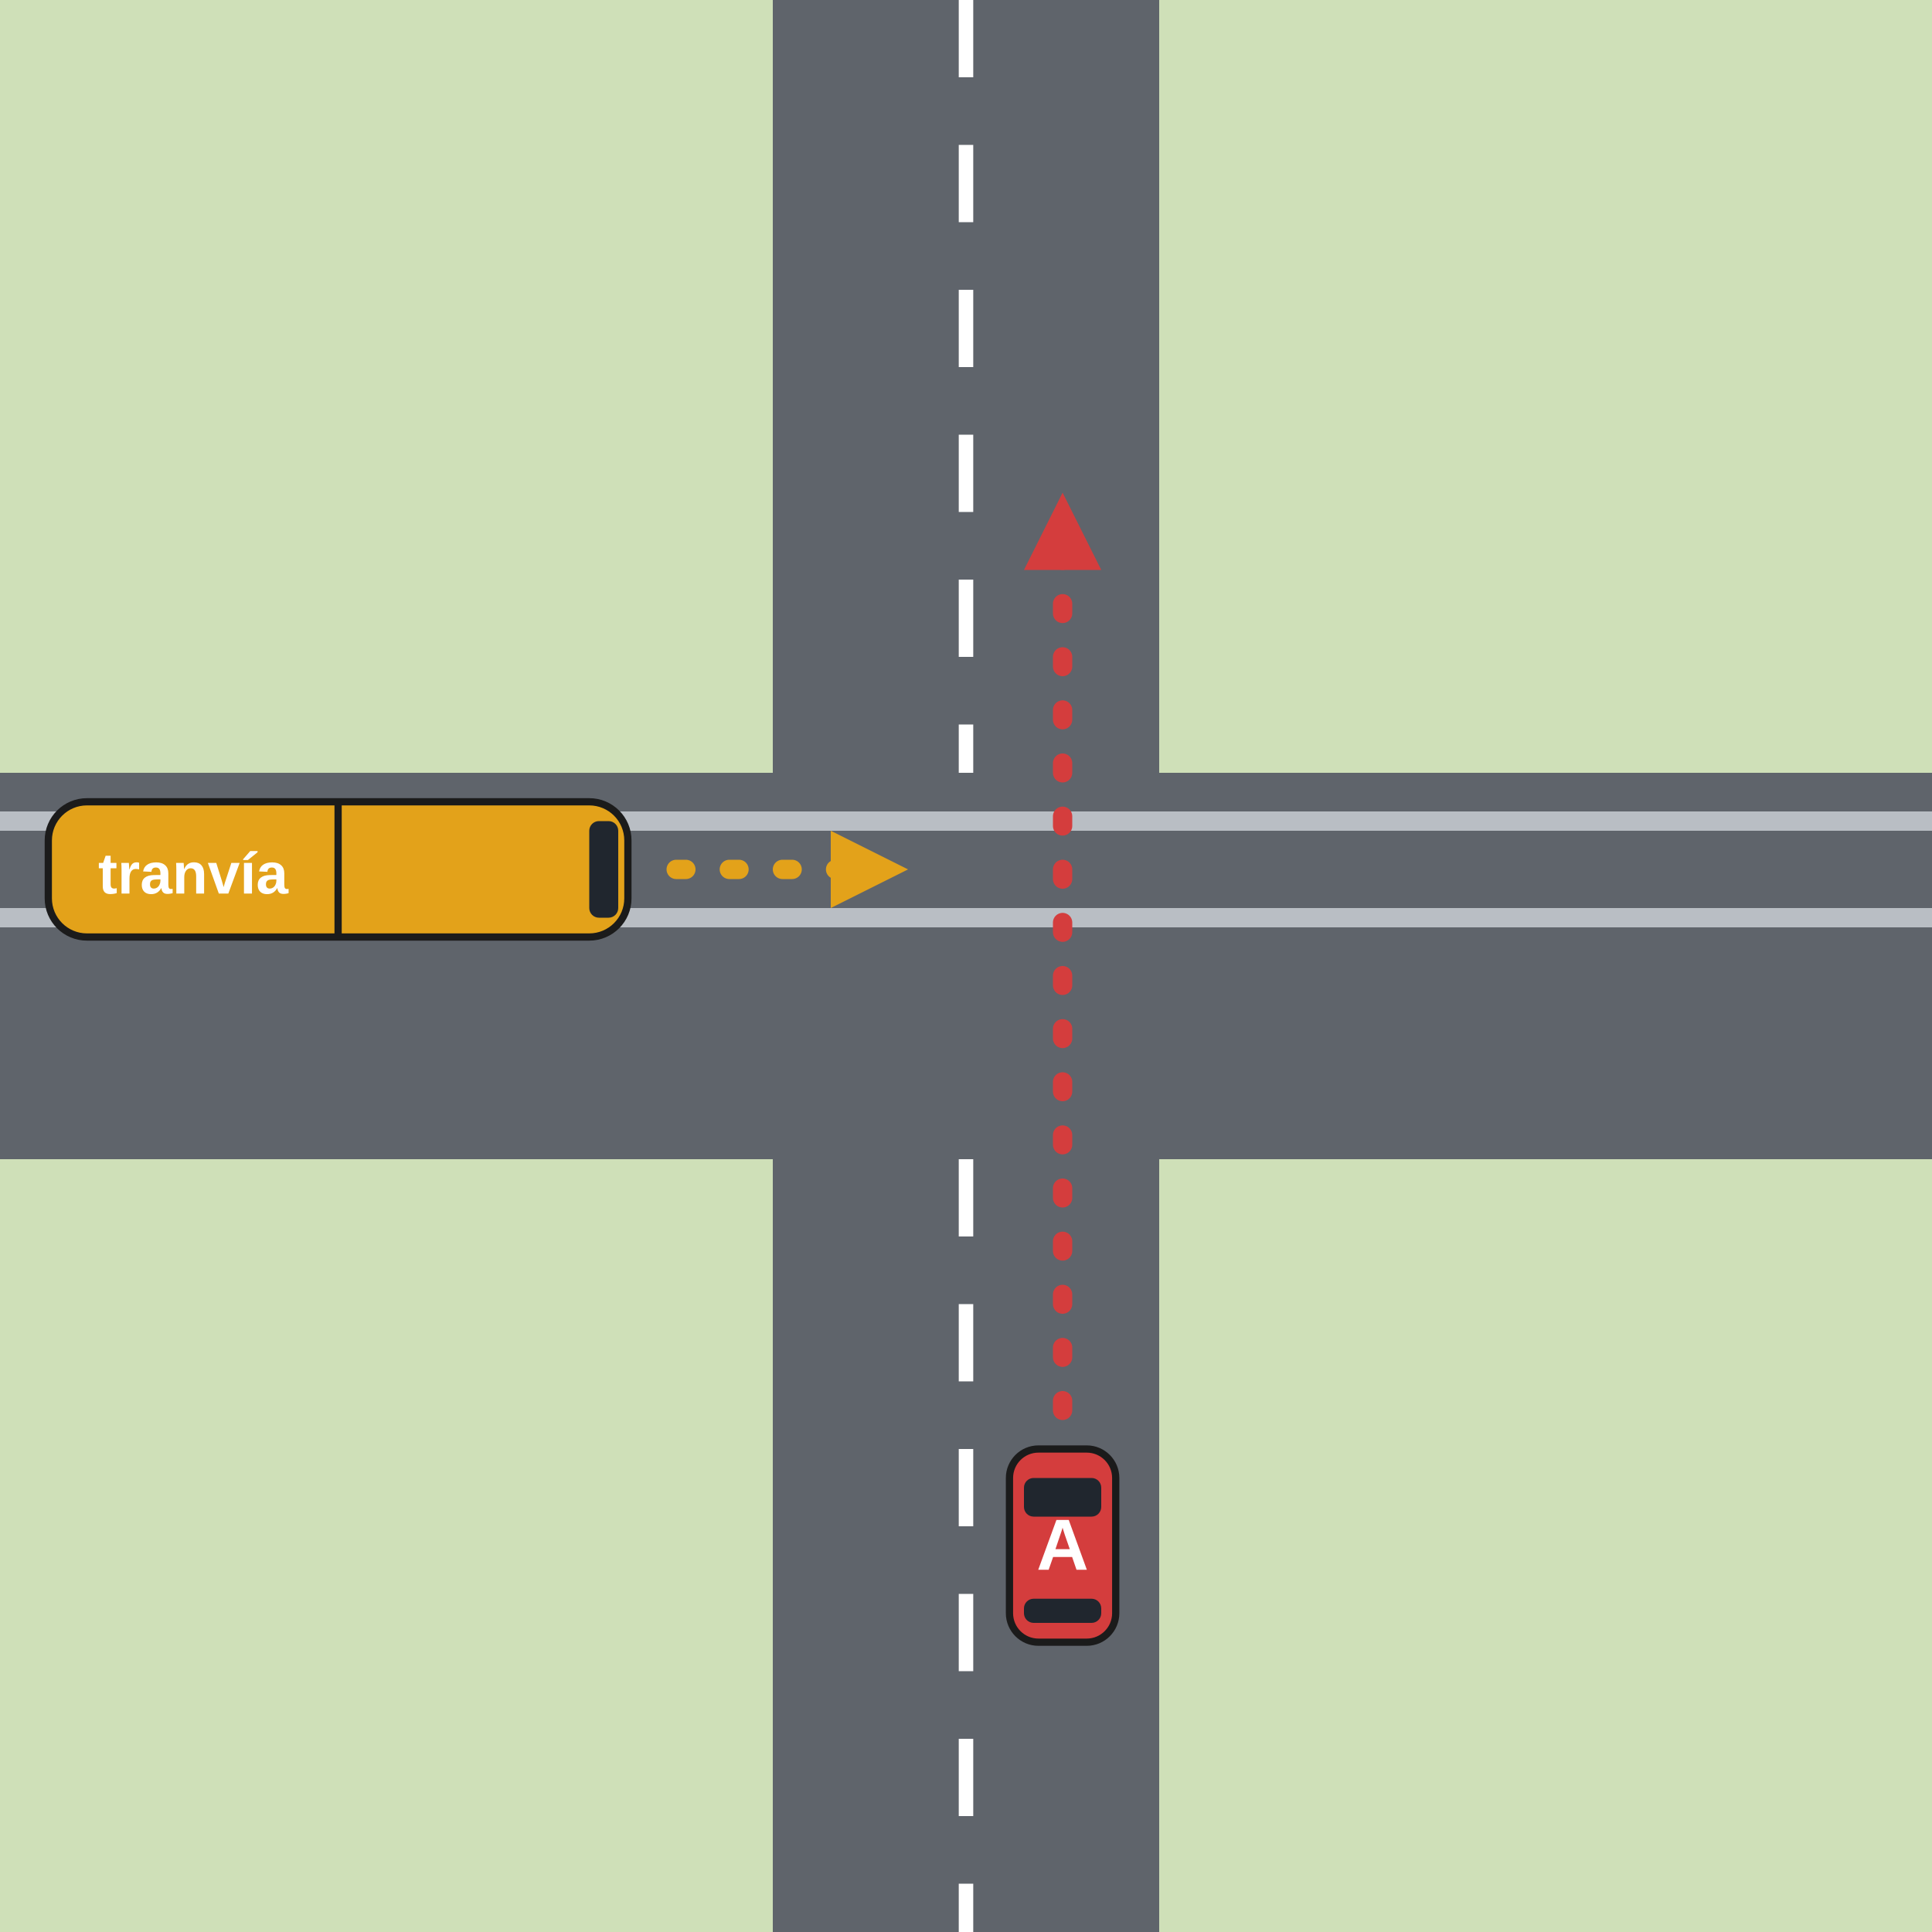
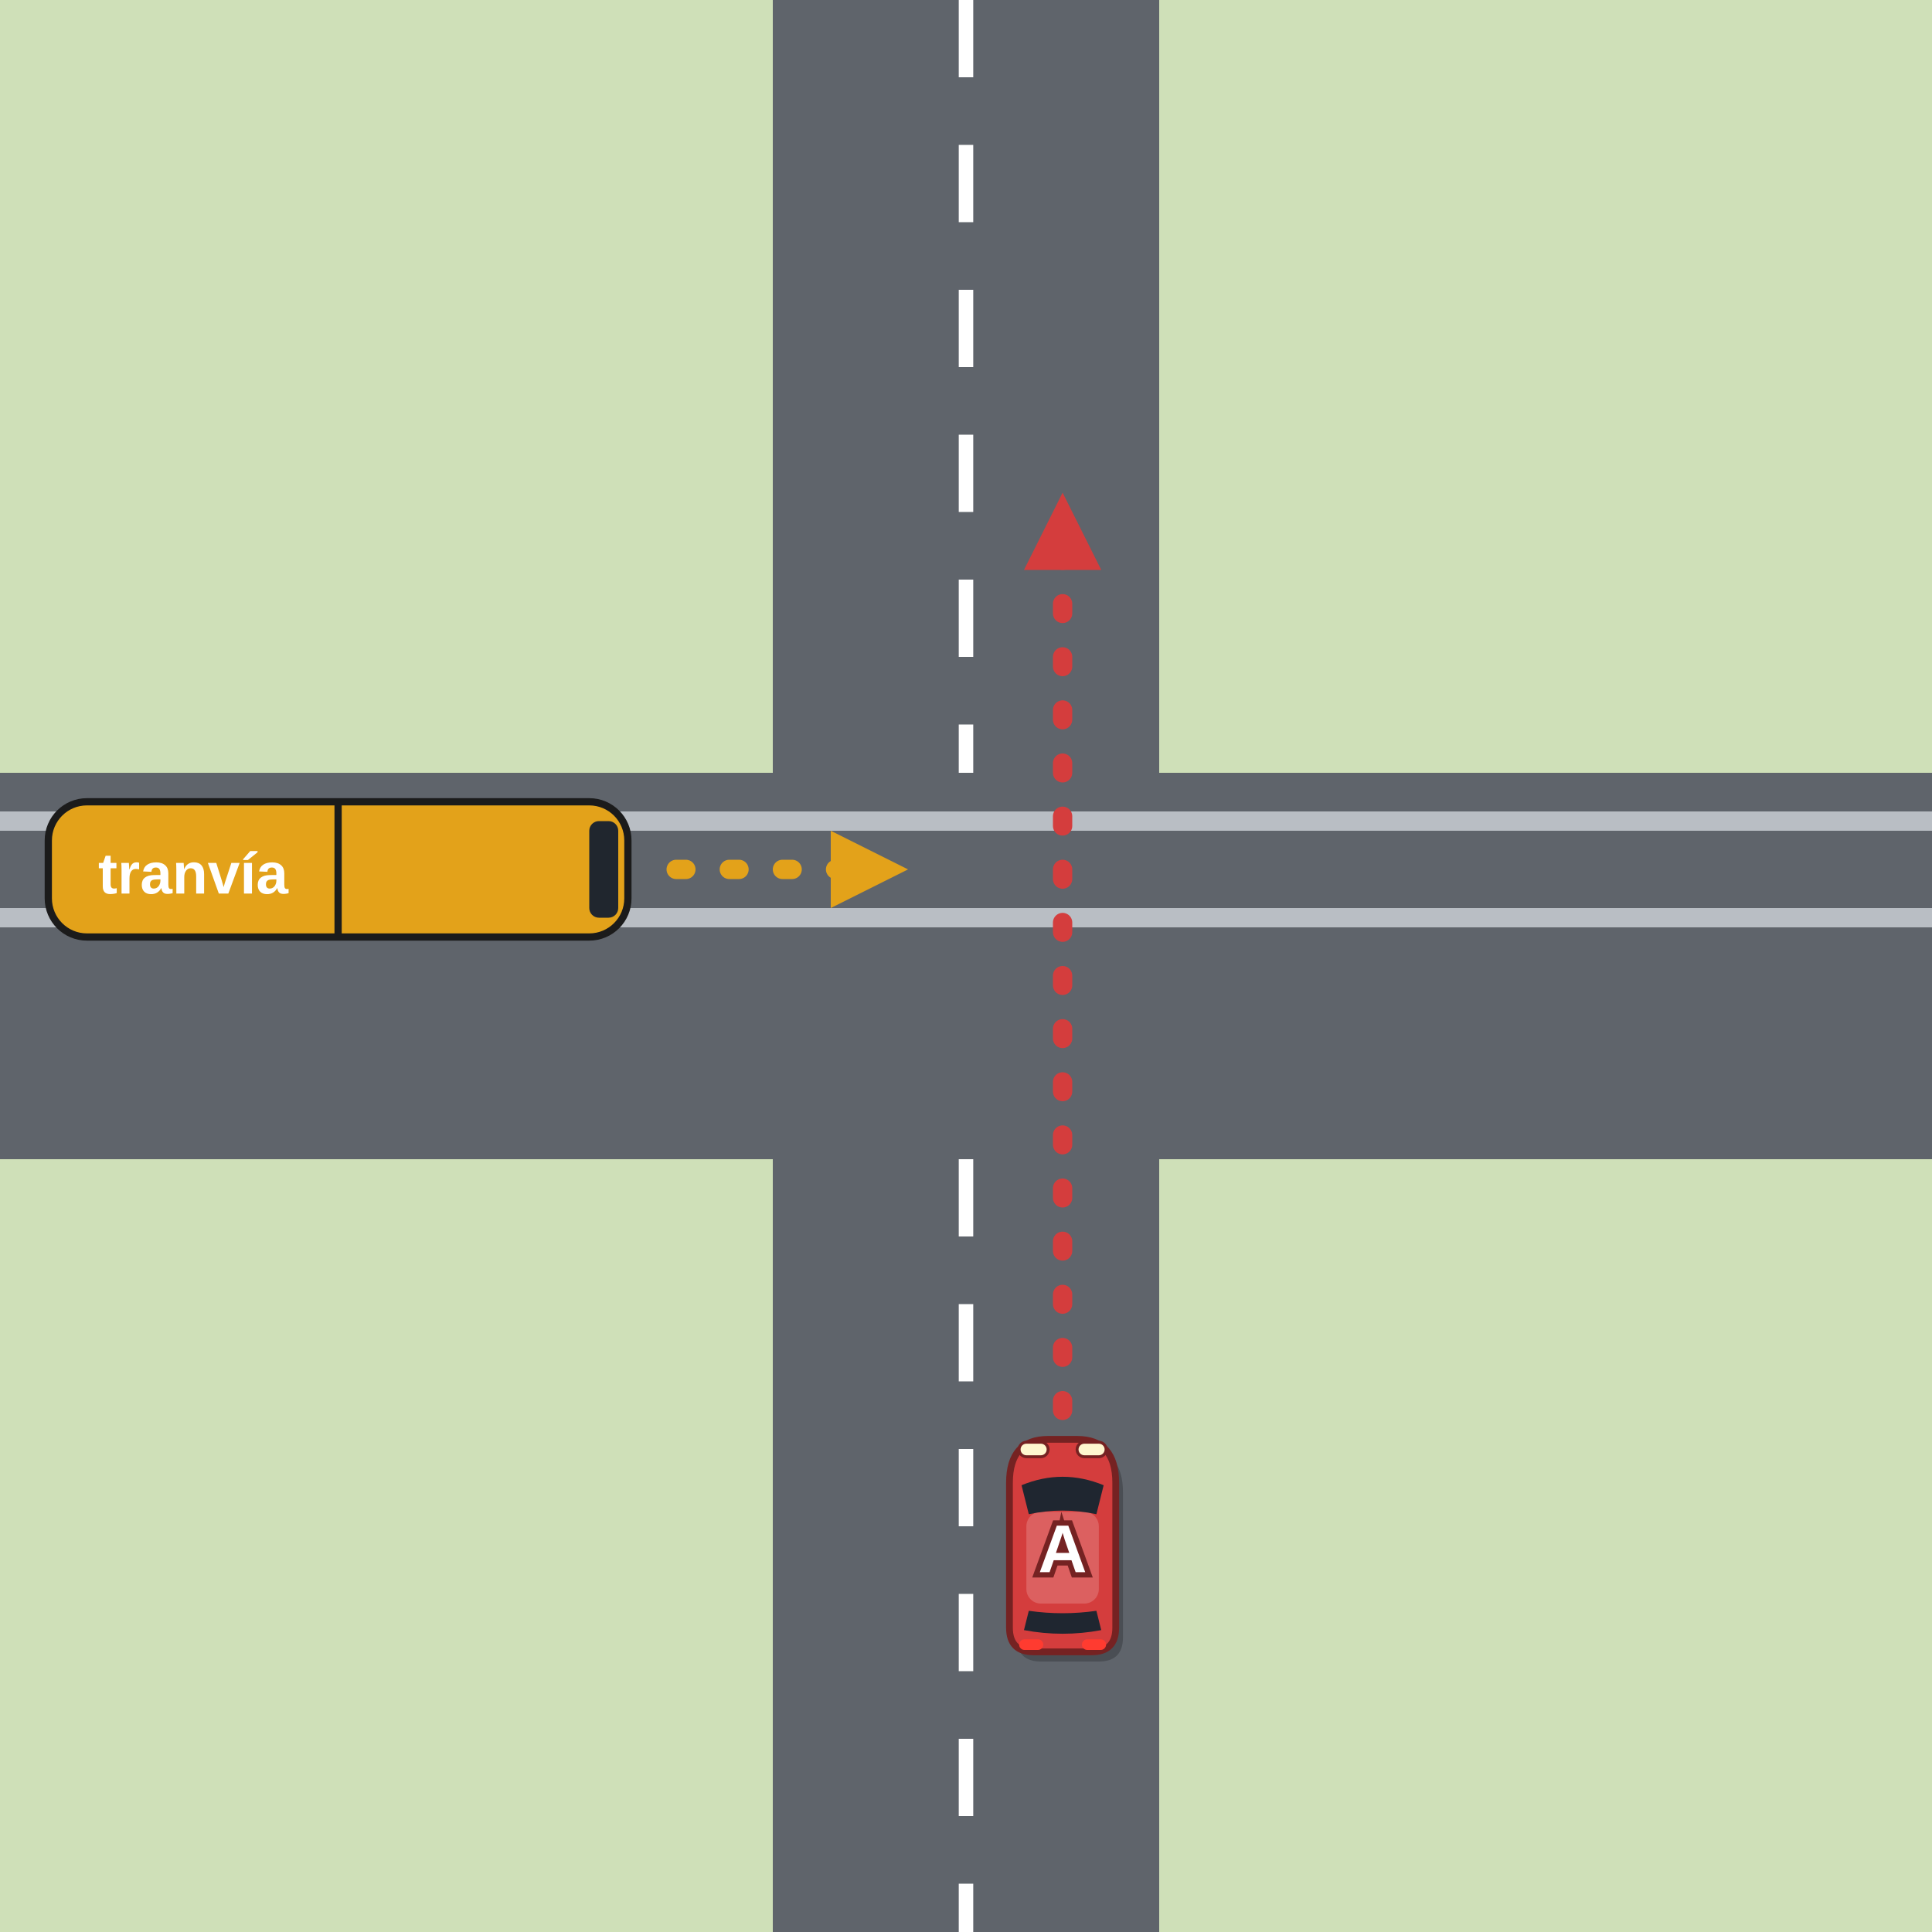
<svg xmlns="http://www.w3.org/2000/svg" viewBox="0 0 400 400" role="img" aria-labelledby="t d">
  <defs>
    <marker id="punta-A" viewBox="0 0 10 10" refX="5" refY="5" markerWidth="4" markerHeight="4" orient="auto-start-reverse">
      <path d="M0,0 L10,5 L0,10 z" fill="#d43d3d" />
    </marker>
    <marker id="punta-B" viewBox="0 0 10 10" refX="5" refY="5" markerWidth="4" markerHeight="4" orient="auto-start-reverse">
      <path d="M0,0 L10,5 L0,10 z" fill="#2a66cc" />
    </marker>
    <marker id="punta-C" viewBox="0 0 10 10" refX="5" refY="5" markerWidth="4" markerHeight="4" orient="auto-start-reverse">
      <path d="M0,0 L10,5 L0,10 z" fill="#e3a21a" />
    </marker>
    <marker id="punta-D" viewBox="0 0 10 10" refX="5" refY="5" markerWidth="4" markerHeight="4" orient="auto-start-reverse">
      <path d="M0,0 L10,5 L0,10 z" fill="#2e9a4f" />
    </marker>
  </defs>
  <rect x="0" y="0" width="400" height="400" fill="#cfe0b8" />
  <rect x="160.0" y="0" width="80" height="400" fill="#5f646b" />
  <rect x="0" y="160.0" width="400" height="80" fill="#5f646b" />
  <line x1="200" y1="0" x2="200" y2="160" stroke="#ffffff" stroke-width="3" stroke-dasharray="16 14" />
  <line x1="200" y1="240" x2="200" y2="400" stroke="#ffffff" stroke-width="3" stroke-dasharray="16 14" />
  <path d="M0,170 L400,170 M0,190 L400,190" stroke="#b9bec4" stroke-width="4" />
  <g transform="translate(220.0 320.0) rotate(0.0)">
-     <rect x="-11.0" y="-20.0" width="22" height="40" rx="6" fill="#d43d3d" stroke="#1b1b1b" stroke-width="1.5" />
-     <rect x="-8.0" y="-14.0" width="16" height="8" rx="2" fill="#20262e" />
-     <rect x="-8.0" y="11.0" width="16" height="5" rx="2" fill="#20262e" />
-     <text x="0" y="5" transform="rotate(0.0)" text-anchor="middle" font-family="Arial, Helvetica, sans-serif" font-weight="bold" font-size="15" fill="#fff">A</text>
+     <path d="M-11.0,-13.0 Q-11.0,-22.0 -3.0,-22.0 L3.0,-22.0 Q11.0,-22.0 11.0,-13.0 L11.0,17.0 Q11.0,22.0 6.0,22.0 L-6.0,22.0 Q-11.0,22.0 -11.0,17.0 Z" transform="translate(1.5 2)" fill="#000" opacity=".22" />
+     <path d="M-11.0,-13.0 Q-11.0,-22.0 -3.0,-22.0 L3.0,-22.0 Q11.0,-22.0 11.0,-13.0 L11.0,17.0 Q11.0,22.0 6.0,22.0 L-6.0,22.0 Q-11.0,22.0 -11.0,17.0 Z" fill="#d43d3d" stroke="#752222" stroke-width="1.4" />
+     <rect x="-7.5" y="-7.0" width="15" height="19" rx="3" fill="#dc6060" />
+     <path d="M-8.5,-12.5 Q0,-16.0 8.5,-12.5 L7.0,-6.5 Q0,-8.0 -7.0,-6.5 Z" fill="#1f2630" />
+     <path d="M-7.0,13.5 Q0,14.5 7.0,13.5 L8.0,17.5 Q0,19.0 -8.0,17.5 Z" fill="#1f2630" />
+     <rect x="-9.0" y="-21.4" width="6" height="3" rx="1.5" fill="#fff7cf" stroke="#752222" stroke-width=".6" />
+     <rect x="3.0" y="-21.4" width="6" height="3" rx="1.5" fill="#fff7cf" stroke="#752222" stroke-width=".6" />
+     <rect x="-9.0" y="19.4" width="5" height="2.2" rx="1.1" fill="#ff3b30" />
+     <rect x="4.0" y="19.4" width="5" height="2.2" rx="1.1" fill="#ff3b30" />
+     <text x="0" y="5.5" transform="translate(0 0.0) rotate(0.0)" text-anchor="middle" font-family="-apple-system, 'Helvetica Neue', Arial, sans-serif" font-weight="800" font-size="14" fill="#fff" stroke="#752222" stroke-width="2.2" paint-order="stroke">A</text>
  </g>
  <path d="M220,292 L220,110" fill="none" stroke="#d43d3d" stroke-width="4" stroke-linecap="round" stroke-dasharray="2 9" marker-end="url(#punta-A)" />
  <g transform="translate(70 180)">
    <rect x="-60" y="-14" width="120" height="28" rx="8" fill="#e3a21a" stroke="#1b1b1b" stroke-width="1.5" />
    <line x1="0" y1="-14" x2="0" y2="14" stroke="#1b1b1b" stroke-width="1.5" />
    <rect x="52" y="-10" width="6" height="20" rx="2" fill="#20262e" />
    <text x="-30" y="5" text-anchor="middle" font-family="Arial, Helvetica, sans-serif" font-weight="bold" font-size="12" fill="#fff">tranvía</text>
  </g>
  <path d="M140,180 L180,180" fill="none" stroke="#e3a21a" stroke-width="4" stroke-linecap="round" stroke-dasharray="2 9" marker-end="url(#punta-C)" />
</svg>
